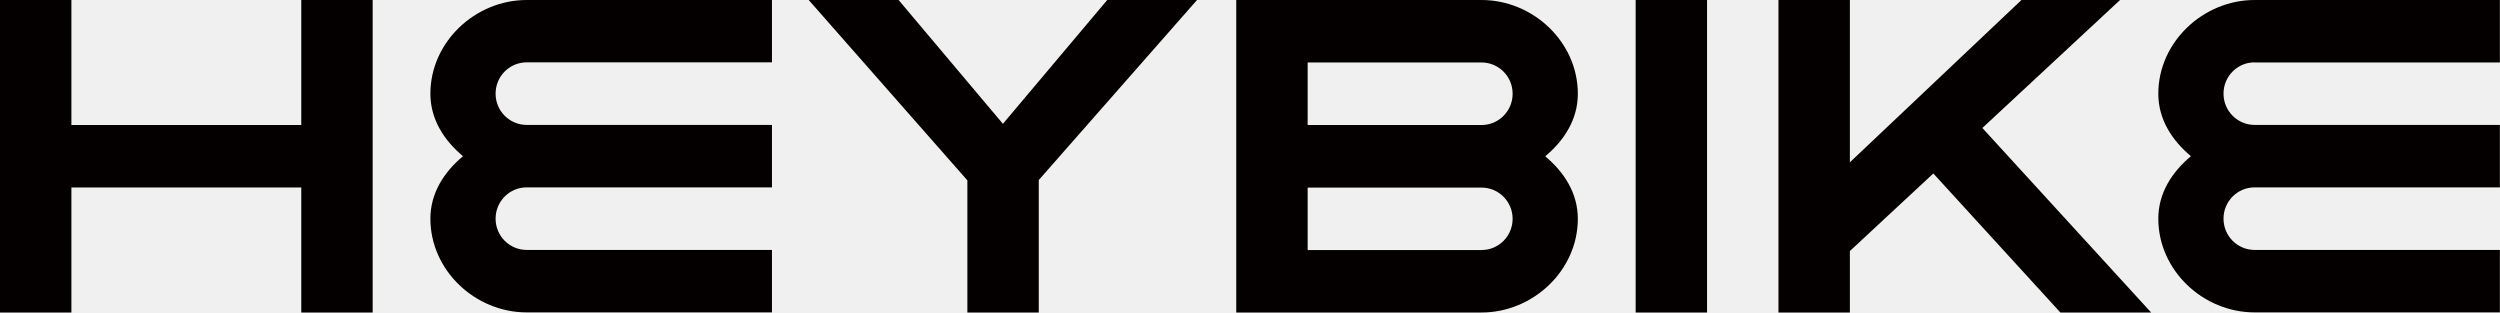
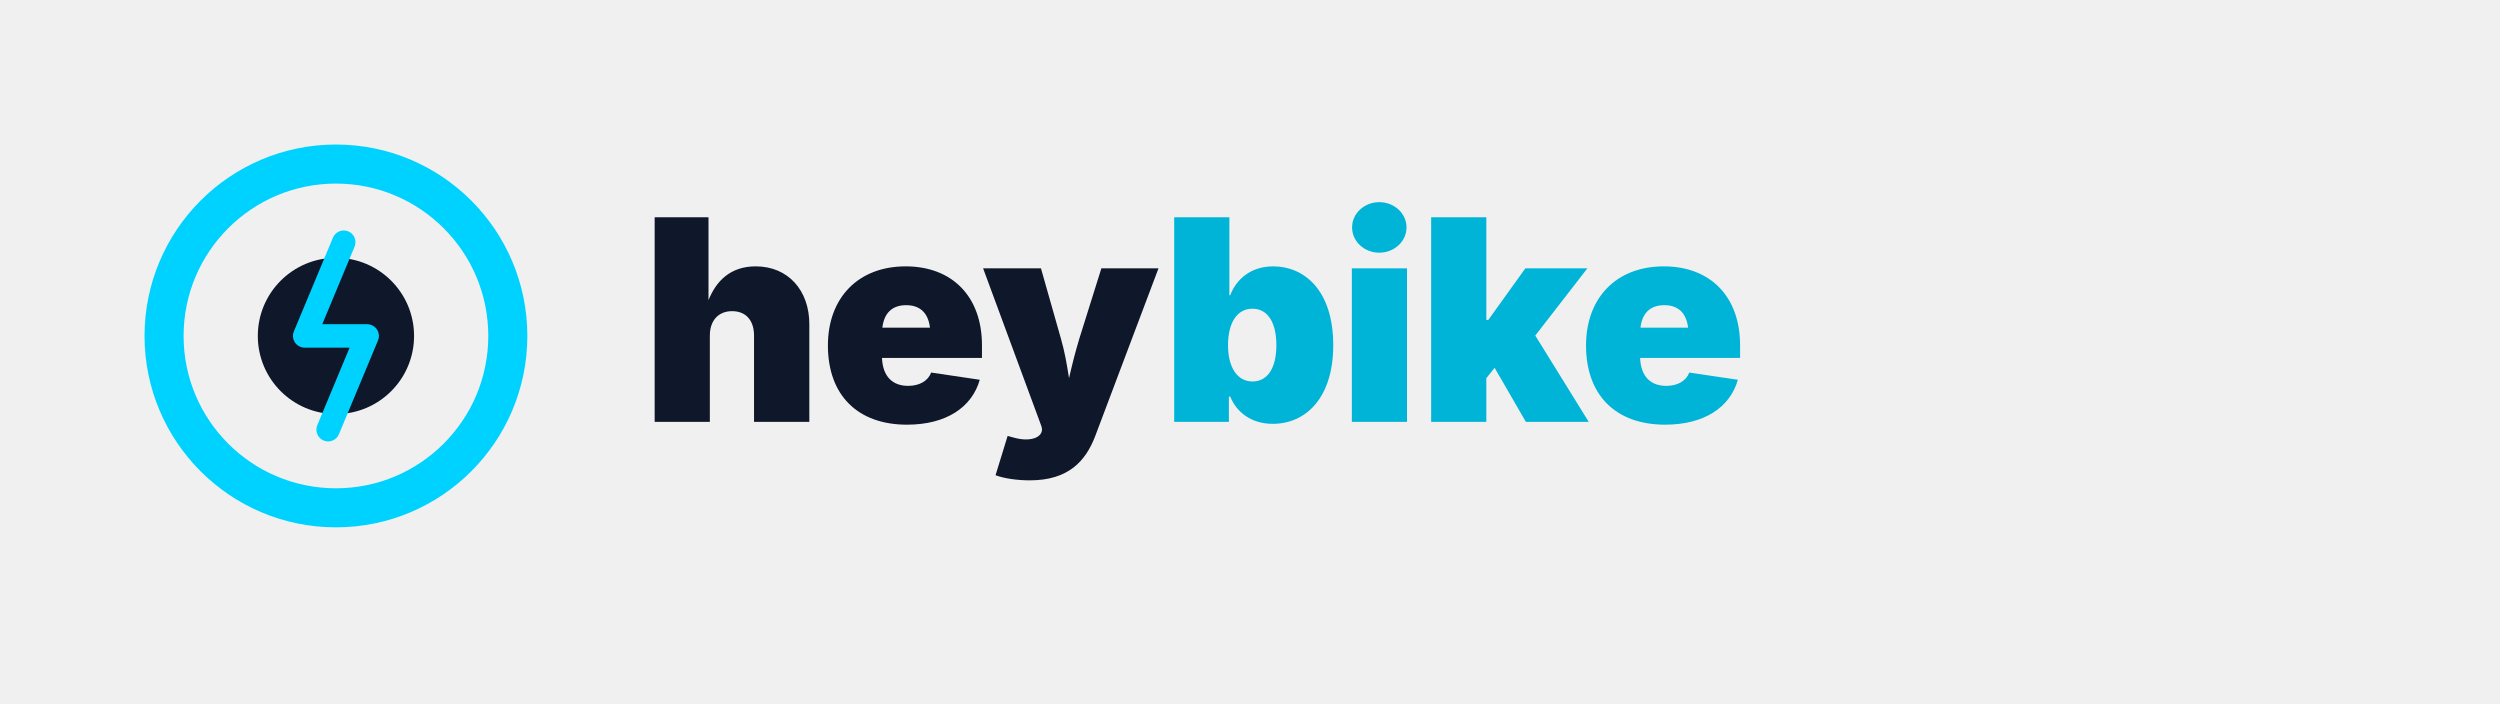
- <svg xmlns="http://www.w3.org/2000/svg" fill="none" viewBox="0 0 136 17" height="17" width="136">
-   <g clip-path="url(#clip0_1_378)">
-     <path fill="#040000" d="M54.558 6.736L48.883 0H43.993L52.625 9.812V17H56.509V9.794L65.118 0H60.234L54.558 6.736Z" />
-     <path fill="#040000" d="M92.864 0H88.98V17H92.864V0Z" />
-     <path fill="#040000" d="M122.65 3.398H135.994V0H122.65C119.854 0 117.412 2.285 117.412 5.099C117.412 6.498 118.163 7.64 119.186 8.497C118.163 9.354 117.412 10.496 117.412 11.895C117.412 14.709 119.848 16.994 122.65 16.994H135.994V13.596H122.65C121.716 13.596 120.959 12.835 120.959 11.895C120.959 10.954 121.716 10.193 122.65 10.193H135.994V6.795H122.65C121.716 6.795 120.959 6.034 120.959 5.093C120.959 4.153 121.716 3.392 122.65 3.392V3.398Z" />
-     <path fill="#040000" d="M85.834 5.099C85.834 2.285 83.398 0 80.596 0H67.252V17H80.596C83.393 17 85.834 14.715 85.834 11.901C85.834 10.502 85.084 9.36 84.061 8.503C85.084 7.646 85.834 6.504 85.834 5.105V5.099ZM82.287 11.901C82.287 12.841 81.53 13.602 80.596 13.602H71.136V10.205H80.596C81.53 10.205 82.287 10.966 82.287 11.906V11.901ZM71.136 6.801V3.398H80.596C81.53 3.398 82.287 4.159 82.287 5.099C82.287 6.04 81.53 6.801 80.596 6.801H71.136Z" />
-     <path fill="#040000" d="M115.331 0H109.968L100.633 8.83V0H96.748V17H100.633V13.656L105.173 9.437L112.085 17H117.022L107.84 6.962L115.331 0Z" />
-     <path fill="#040000" d="M16.389 6.801H3.884V0H0V17H3.884V10.199H16.389V17H20.273V0H16.389V6.801Z" />
-     <path fill="#040000" d="M23.413 5.099C23.413 6.498 24.163 7.64 25.186 8.497C24.163 9.354 23.413 10.496 23.413 11.895C23.413 14.709 25.849 16.994 28.651 16.994H41.995V13.596H28.651C27.717 13.596 26.96 12.835 26.96 11.895C26.96 10.954 27.717 10.193 28.651 10.193H41.995V6.795H28.651C27.717 6.795 26.96 6.034 26.96 5.093C26.96 4.153 27.717 3.392 28.651 3.392H41.995V0H28.651C25.854 0 23.413 2.285 23.413 5.099Z" />
+ <svg xmlns="http://www.w3.org/2000/svg" viewBox="0 0 320 90" width="320" height="90">
+   <g transform="translate(15, 15)">
+     <circle cx="28" cy="28" r="22" fill="none" stroke="#00d2ff" stroke-width="5" />
+     <circle cx="28" cy="28" r="10" fill="#0f172a" />
+     <path d="M 29 16 L 24 28 L 32 28 L 27 40" fill="none" stroke="#00d2ff" stroke-width="3" stroke-linecap="round" stroke-linejoin="round" />
  </g>
-   <defs>
-     <clipPath id="clip0_1_378">
-       <rect fill="white" height="17" width="136" />
-     </clipPath>
-   </defs>
+   <text x="82" y="54" font-family="'Outfit', 'Inter', sans-serif" font-weight="900" font-size="36" letter-spacing="-0.5" fill="#0f172a">hey<tspan fill="#00b4d8">bike</tspan>
+   </text>
</svg>
